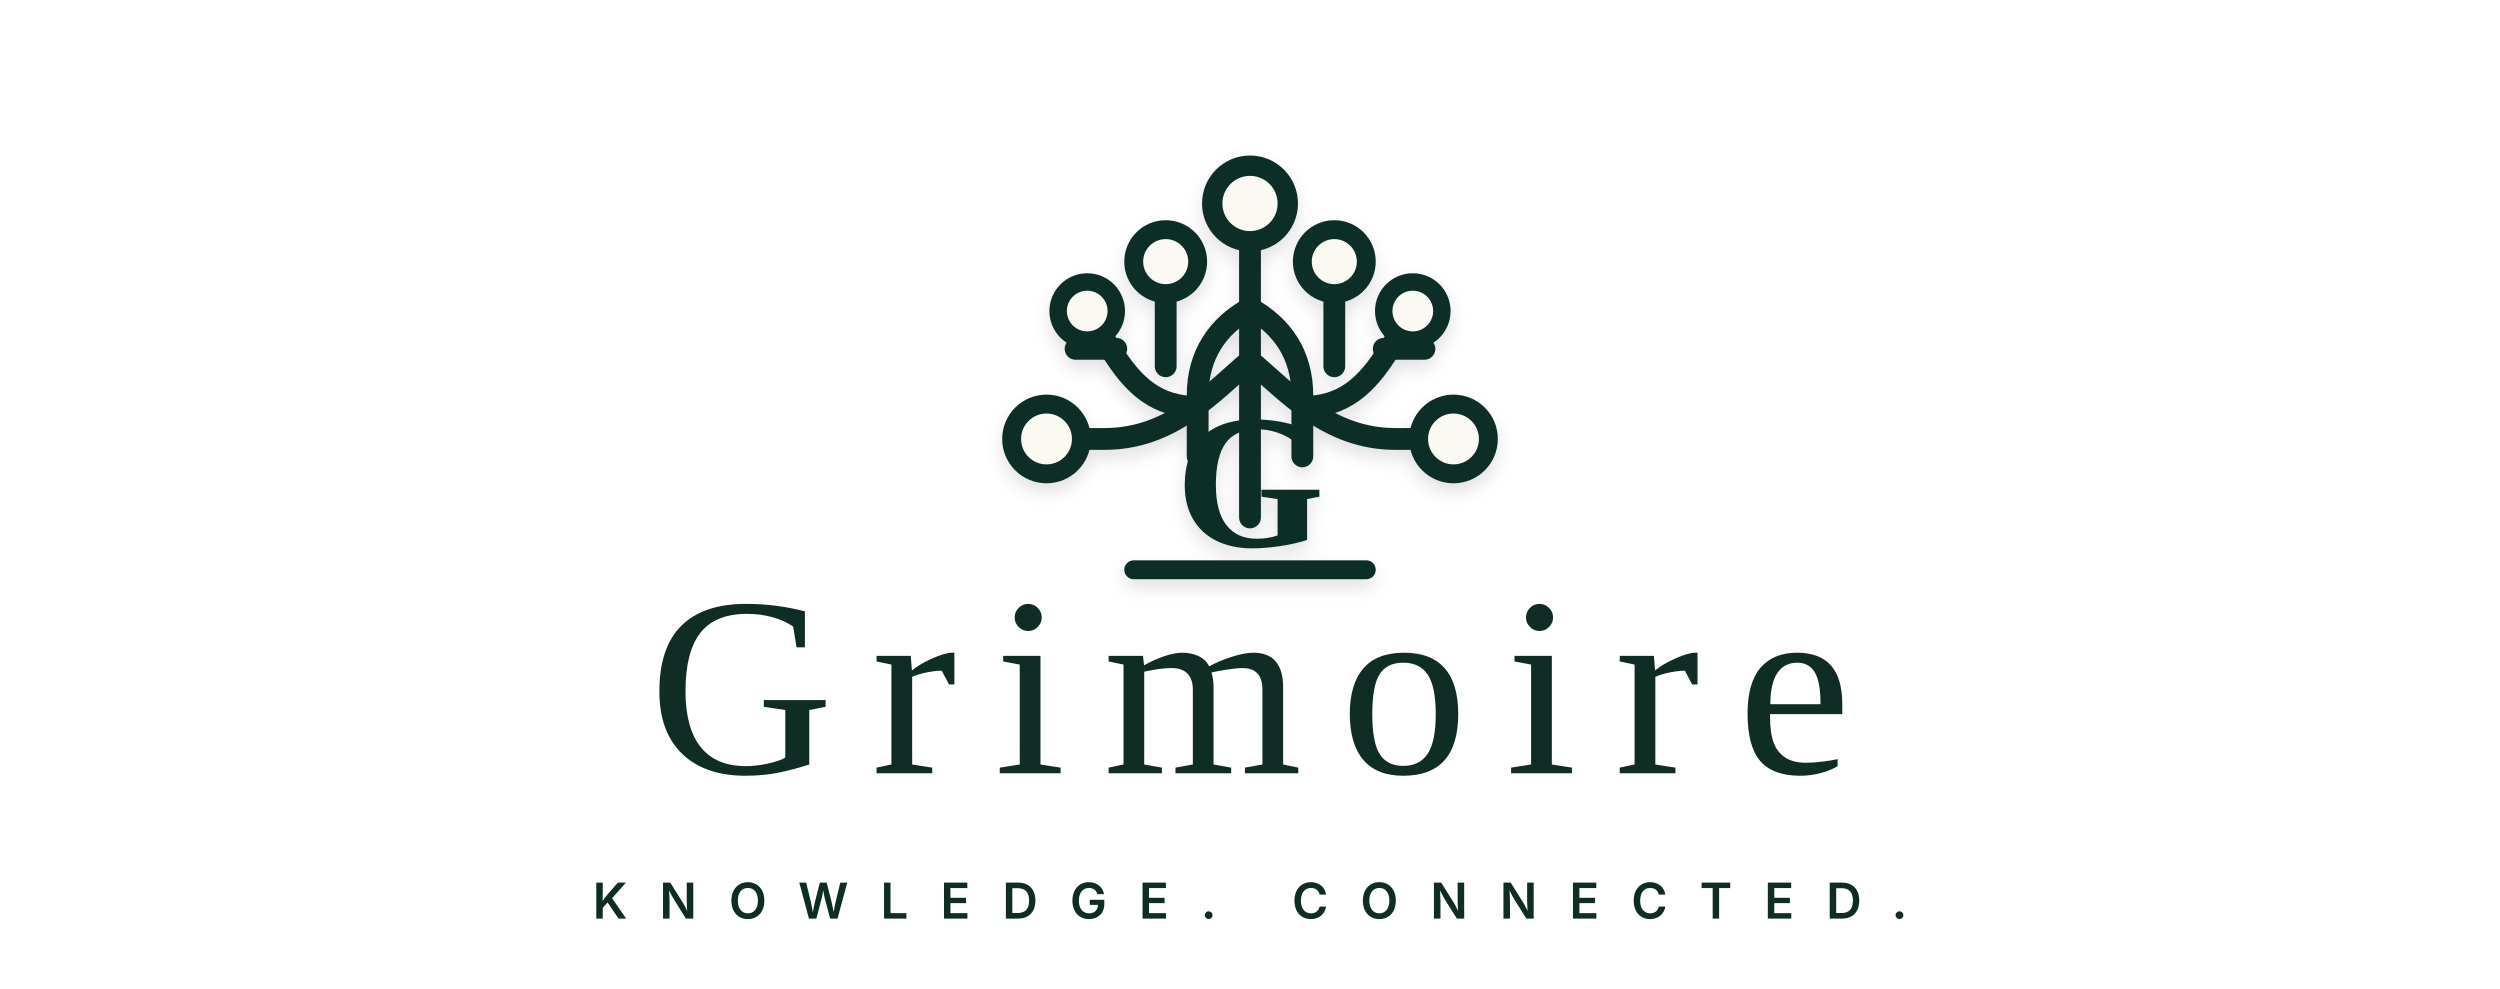
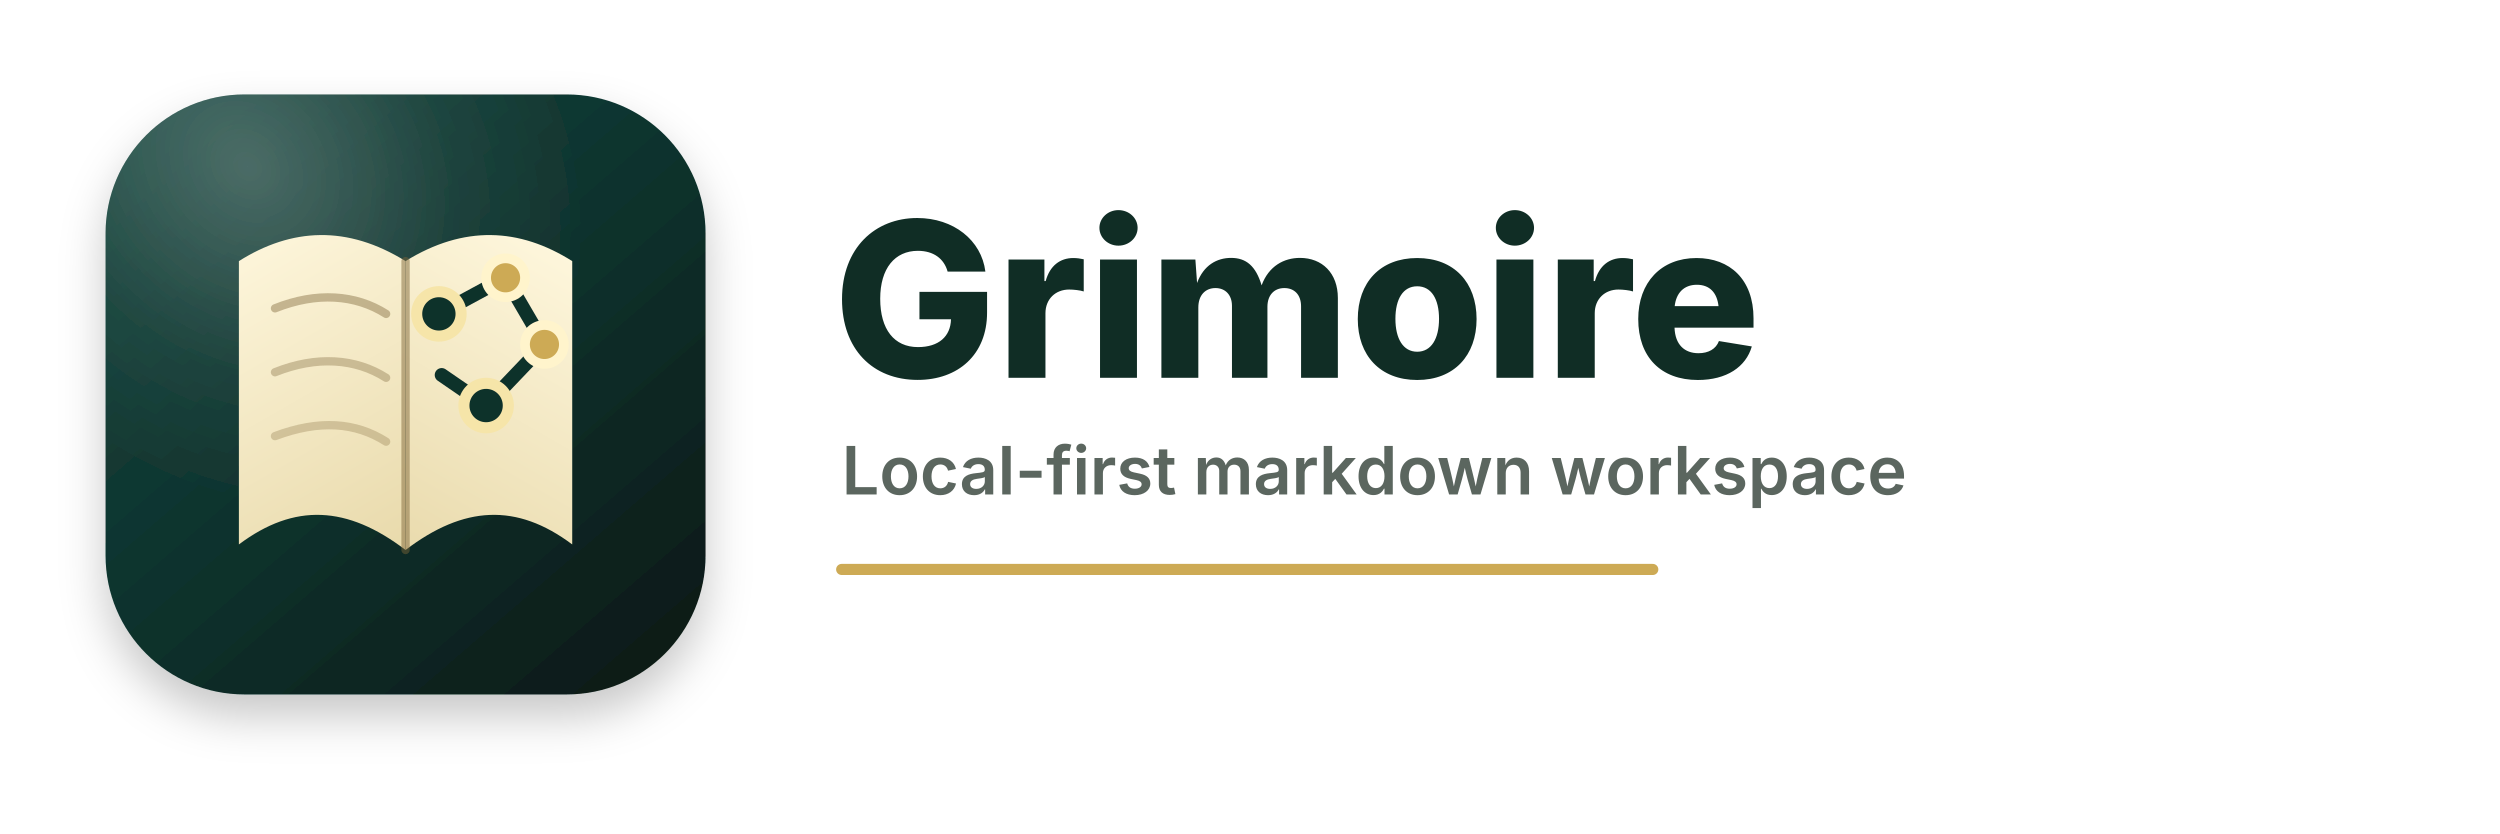
- <svg xmlns="http://www.w3.org/2000/svg" width="860" height="340" viewBox="0 0 860 340" fill="none" role="img" aria-labelledby="grimoire-logo-title grimoire-logo-desc">
+ <svg xmlns="http://www.w3.org/2000/svg" width="900" height="300" viewBox="0 0 900 300" fill="none" role="img" aria-labelledby="grimoire-logo-title grimoire-logo-desc">
  <defs>
-     <filter id="logo-shadow" x="-15%" y="-15%" width="130%" height="130%" color-interpolation-filters="sRGB">
-       <feDropShadow dx="0" dy="3" stdDeviation="3" flood-color="#08231D" flood-opacity="0.12" />
+     <linearGradient id="grimoire-logo-bg" x1="56" y1="36" x2="232" y2="240" gradientUnits="userSpaceOnUse">
+       <stop offset="0" stop-color="#17463E" />
+       <stop offset="0.56" stop-color="#0E302B" />
+       <stop offset="1" stop-color="#081B18" />
+     </linearGradient>
+     <linearGradient id="grimoire-logo-left-page" x1="76" y1="82" x2="145" y2="202" gradientUnits="userSpaceOnUse">
+       <stop stop-color="#FFF8DF" />
+       <stop offset="1" stop-color="#E8D9AA" />
+     </linearGradient>
+     <linearGradient id="grimoire-logo-right-page" x1="205" y1="82" x2="136" y2="202" gradientUnits="userSpaceOnUse">
+       <stop stop-color="#FFF8DF" />
+       <stop offset="1" stop-color="#E8D9AA" />
+     </linearGradient>
+     <radialGradient id="grimoire-logo-light" cx="0" cy="0" r="1" gradientUnits="userSpaceOnUse" gradientTransform="translate(89 60) rotate(47) scale(134 110)">
+       <stop stop-color="#FFFFFF" stop-opacity="0.23" />
+       <stop offset="0.62" stop-color="#FFFFFF" stop-opacity="0.05" />
+       <stop offset="1" stop-color="#FFFFFF" stop-opacity="0" />
+     </radialGradient>
+     <filter id="grimoire-logo-shadow" x="-18%" y="-18%" width="136%" height="140%" color-interpolation-filters="sRGB">
+       <feDropShadow dx="0" dy="8" stdDeviation="8" flood-color="#020B09" flood-opacity="0.22" />
    </filter>
  </defs>
-   <g transform="translate(302 6)" filter="url(#logo-shadow)">
-     <path d="M128 172V70" stroke="#102D25" stroke-width="7.5" stroke-linecap="round" />
-     <path d="M128 100C117 106 110 116 110 130V151" stroke="#102D25" stroke-width="7.5" stroke-linecap="round" />
-     <path d="M128 100C139 106 146 116 146 130V151" stroke="#102D25" stroke-width="7.5" stroke-linecap="round" />
-     <path d="M110 134C96 134 88 127 80 114L73 103" stroke="#102D25" stroke-width="7.5" stroke-linecap="round" />
-     <path d="M146 134C160 134 168 127 176 114L183 103" stroke="#102D25" stroke-width="7.5" stroke-linecap="round" />
-     <path d="M128 118C115 129 101 145 78 145H61" stroke="#102D25" stroke-width="7.5" stroke-linecap="round" />
-     <path d="M128 118C141 129 155 145 178 145H195" stroke="#102D25" stroke-width="7.5" stroke-linecap="round" />
-     <path d="M99 120V90" stroke="#102D25" stroke-width="7.5" stroke-linecap="round" />
-     <path d="M157 120V90" stroke="#102D25" stroke-width="7.5" stroke-linecap="round" />
-     <path d="M82 114H68" stroke="#102D25" stroke-width="7.5" stroke-linecap="round" />
-     <path d="M174 114H188" stroke="#102D25" stroke-width="7.5" stroke-linecap="round" />
-     <circle cx="128" cy="64" r="13" fill="#FAF9F4" stroke="#102D25" stroke-width="7" />
-     <circle cx="99" cy="84" r="11" fill="#FAF9F4" stroke="#102D25" stroke-width="6.5" />
-     <circle cx="157" cy="84" r="11" fill="#FAF9F4" stroke="#102D25" stroke-width="6.5" />
-     <circle cx="72" cy="101" r="10" fill="#FAF9F4" stroke="#102D25" stroke-width="6" />
-     <circle cx="184" cy="101" r="10" fill="#FAF9F4" stroke="#102D25" stroke-width="6" />
-     <circle cx="58" cy="145" r="12" fill="#FAF9F4" stroke="#102D25" stroke-width="6.5" />
-     <circle cx="198" cy="145" r="12" fill="#FAF9F4" stroke="#102D25" stroke-width="6.5" />
-     <text x="128" y="182" fill="#102D25" font-family="Georgia, 'Times New Roman', serif" font-size="66" font-weight="700" text-anchor="middle">G</text>
-     <path d="M88 190H168" stroke="#102D25" stroke-width="6.5" stroke-linecap="round" />
+   <g filter="url(#grimoire-logo-shadow)">
+     <rect x="38" y="34" width="216" height="216" rx="50" fill="url(#grimoire-logo-bg)" />
+     <rect x="38" y="34" width="216" height="216" rx="50" fill="url(#grimoire-logo-light)" />
+     <path d="M86 94C105 82 125 81 146 94V198C125 182 106 181 86 196V94Z" fill="url(#grimoire-logo-left-page)" />
+     <path d="M206 94C187 82 167 81 146 94V198C167 182 186 181 206 196V94Z" fill="url(#grimoire-logo-right-page)" />
+     <path d="M146 94V198" stroke="#7B6235" stroke-opacity="0.48" stroke-width="3" stroke-linecap="round" />
+     <path d="M99 111C114 105 128 106 139 113" stroke="#7B6235" stroke-opacity="0.42" stroke-width="3" stroke-linecap="round" />
+     <path d="M99 134C114 128 128 129 139 136" stroke="#7B6235" stroke-opacity="0.34" stroke-width="3" stroke-linecap="round" />
+     <path d="M99 157C115 151 128 152 139 159" stroke="#7B6235" stroke-opacity="0.28" stroke-width="3" stroke-linecap="round" />
+     <path d="M158 113L182 100L196 124L175 146L159 135" stroke="#0E302B" stroke-width="5" stroke-linecap="round" stroke-linejoin="round" />
+     <circle cx="158" cy="113" r="8" fill="#0E302B" stroke="#F6E5A9" stroke-width="4" />
+     <circle cx="182" cy="100" r="7" fill="#CDAA55" stroke="#FFF4CC" stroke-width="3.5" />
+     <circle cx="196" cy="124" r="7" fill="#CDAA55" stroke="#FFF4CC" stroke-width="3.5" />
+     <circle cx="175" cy="146" r="8" fill="#0E302B" stroke="#F6E5A9" stroke-width="4" />
  </g>
-   <text x="430" y="266" fill="#102D25" font-family="Georgia, 'Times New Roman', serif" font-size="88" letter-spacing="13" text-anchor="middle">Grimoire</text>
-   <text x="430" y="316" fill="#102D25" font-family="Inter, Arial, sans-serif" font-size="17" font-weight="600" letter-spacing="11" text-anchor="middle">KNOWLEDGE. CONNECTED.</text>
+   <text x="300" y="136" fill="#102D25" font-family="Inter, ui-sans-serif, system-ui, -apple-system, BlinkMacSystemFont, 'Segoe UI', sans-serif" font-size="78" font-weight="760">Grimoire</text>
+   <text x="303" y="178" fill="#5B665F" font-family="Inter, ui-sans-serif, system-ui, -apple-system, BlinkMacSystemFont, 'Segoe UI', sans-serif" font-size="24" font-weight="560">Local-first markdown workspace</text>
+   <path d="M303 205H595" stroke="#CDAA55" stroke-width="4" stroke-linecap="round" />
</svg>
